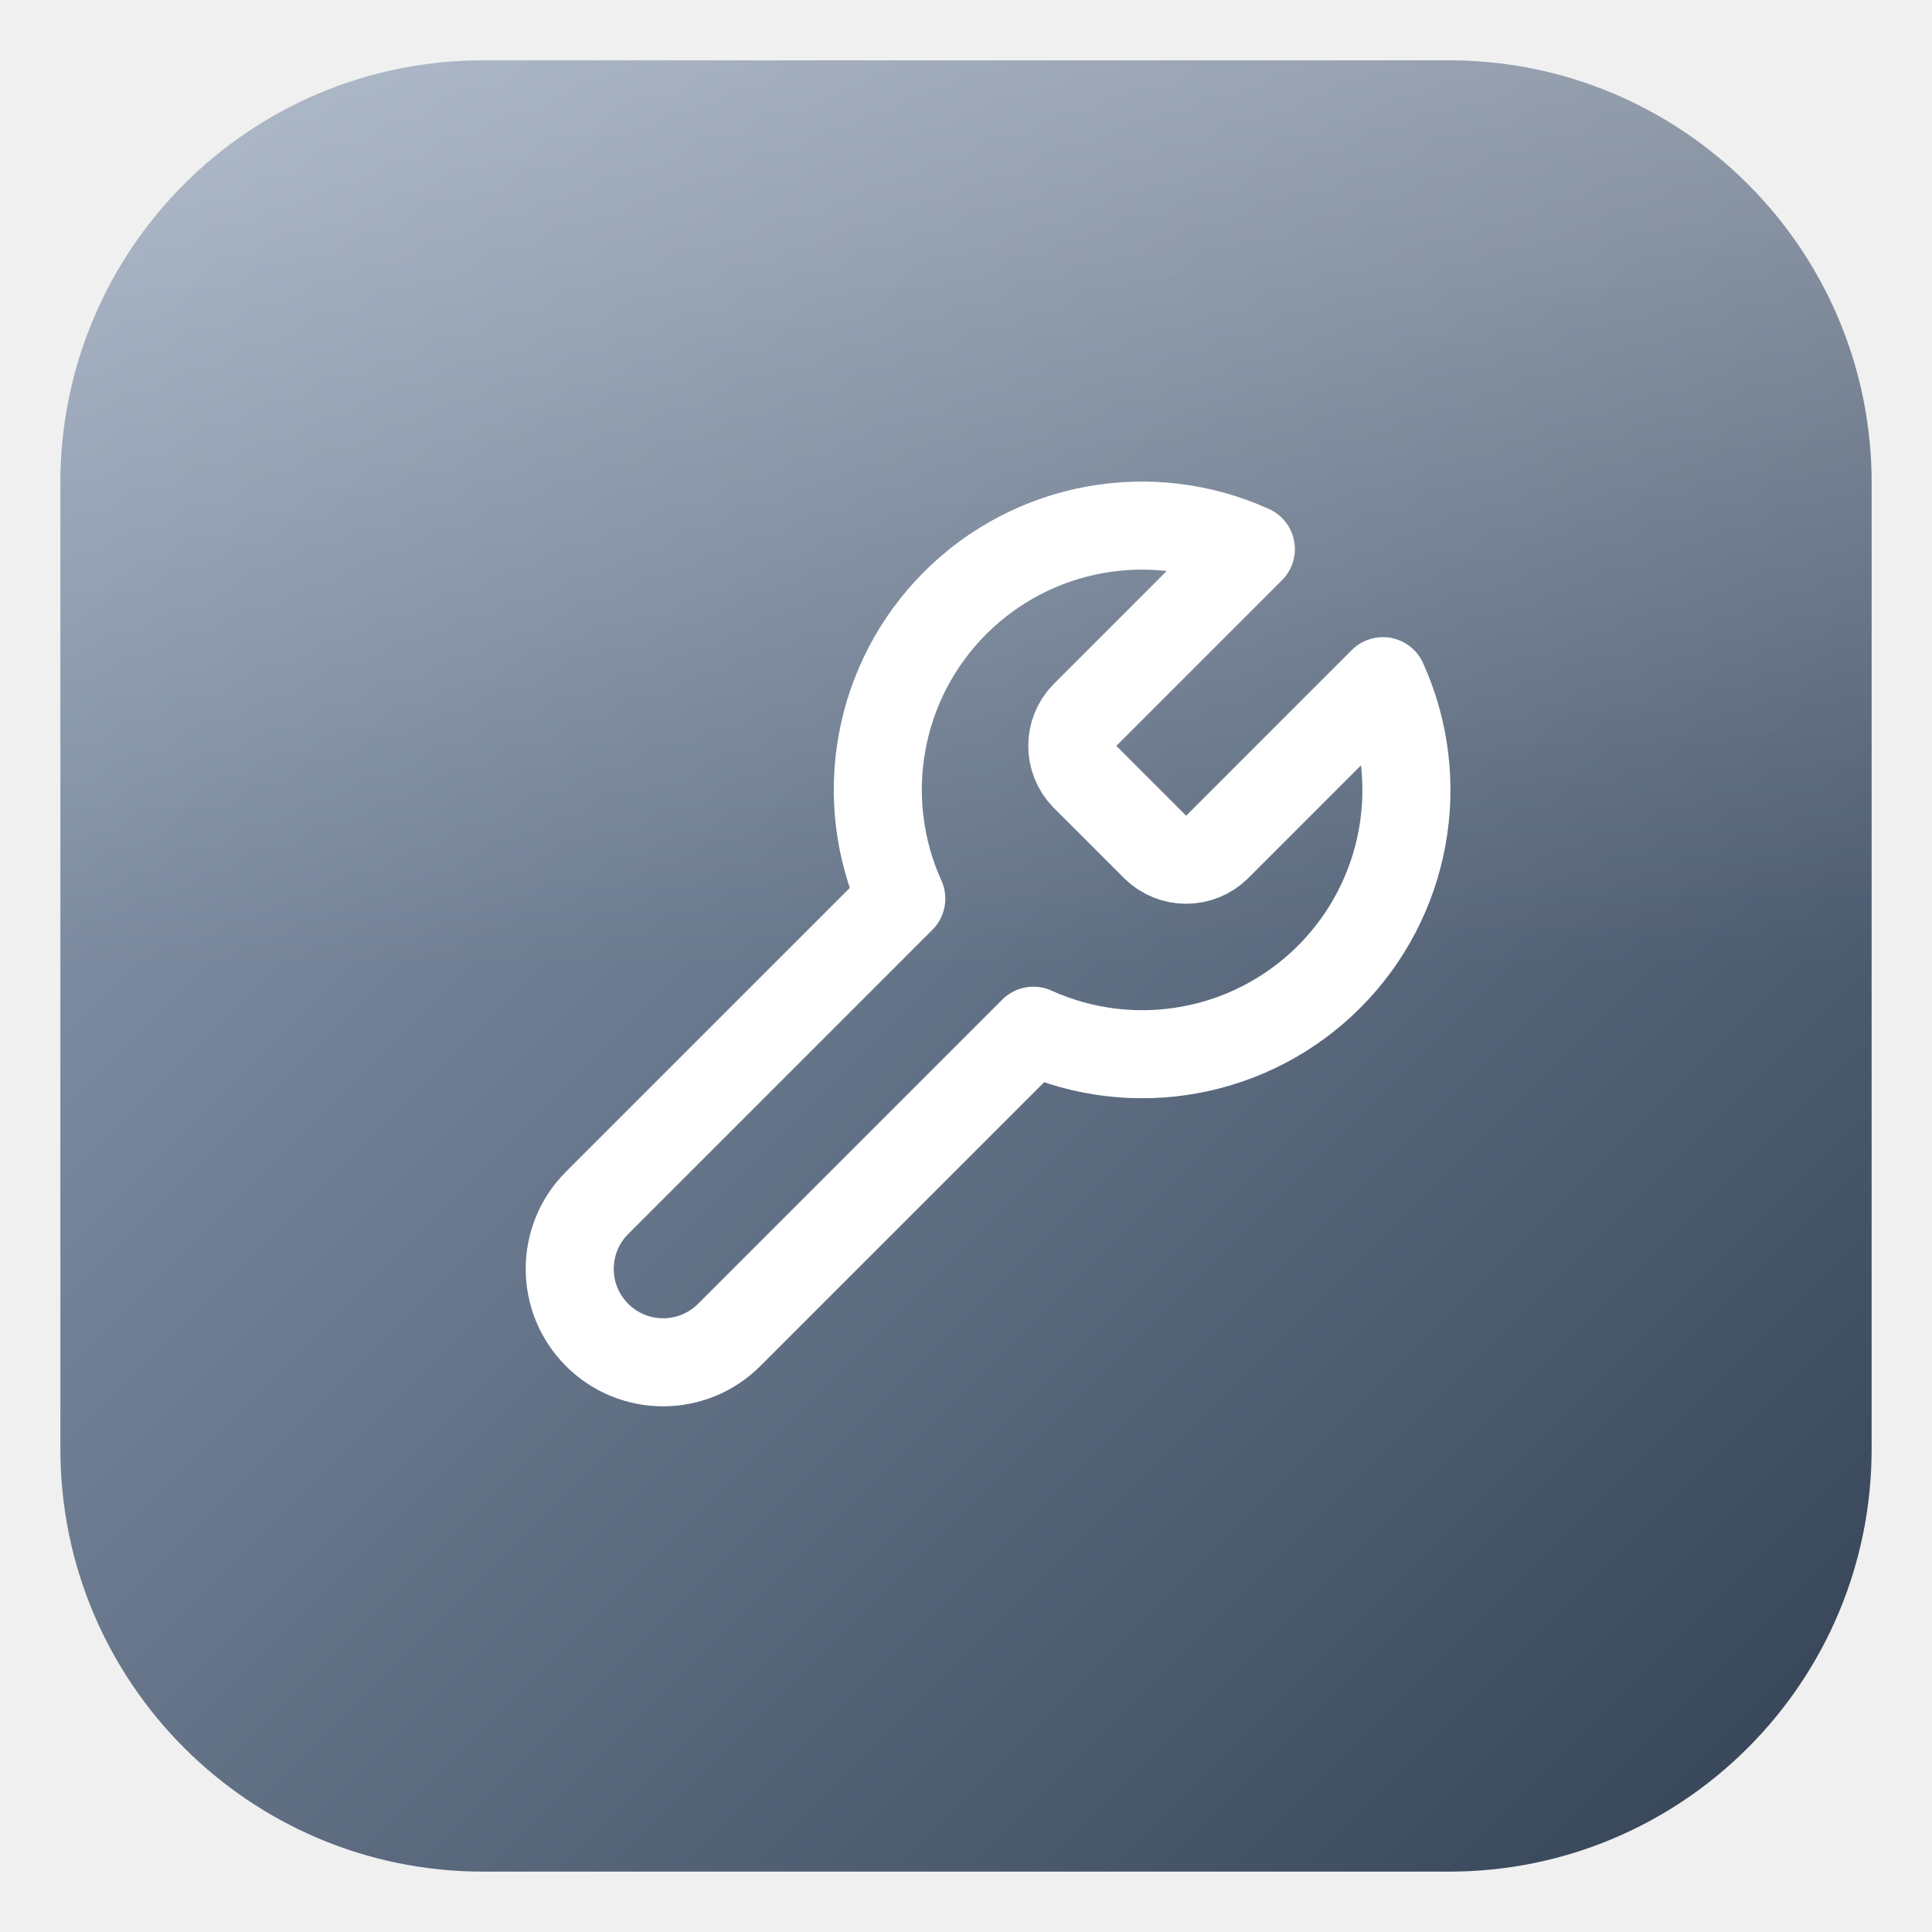
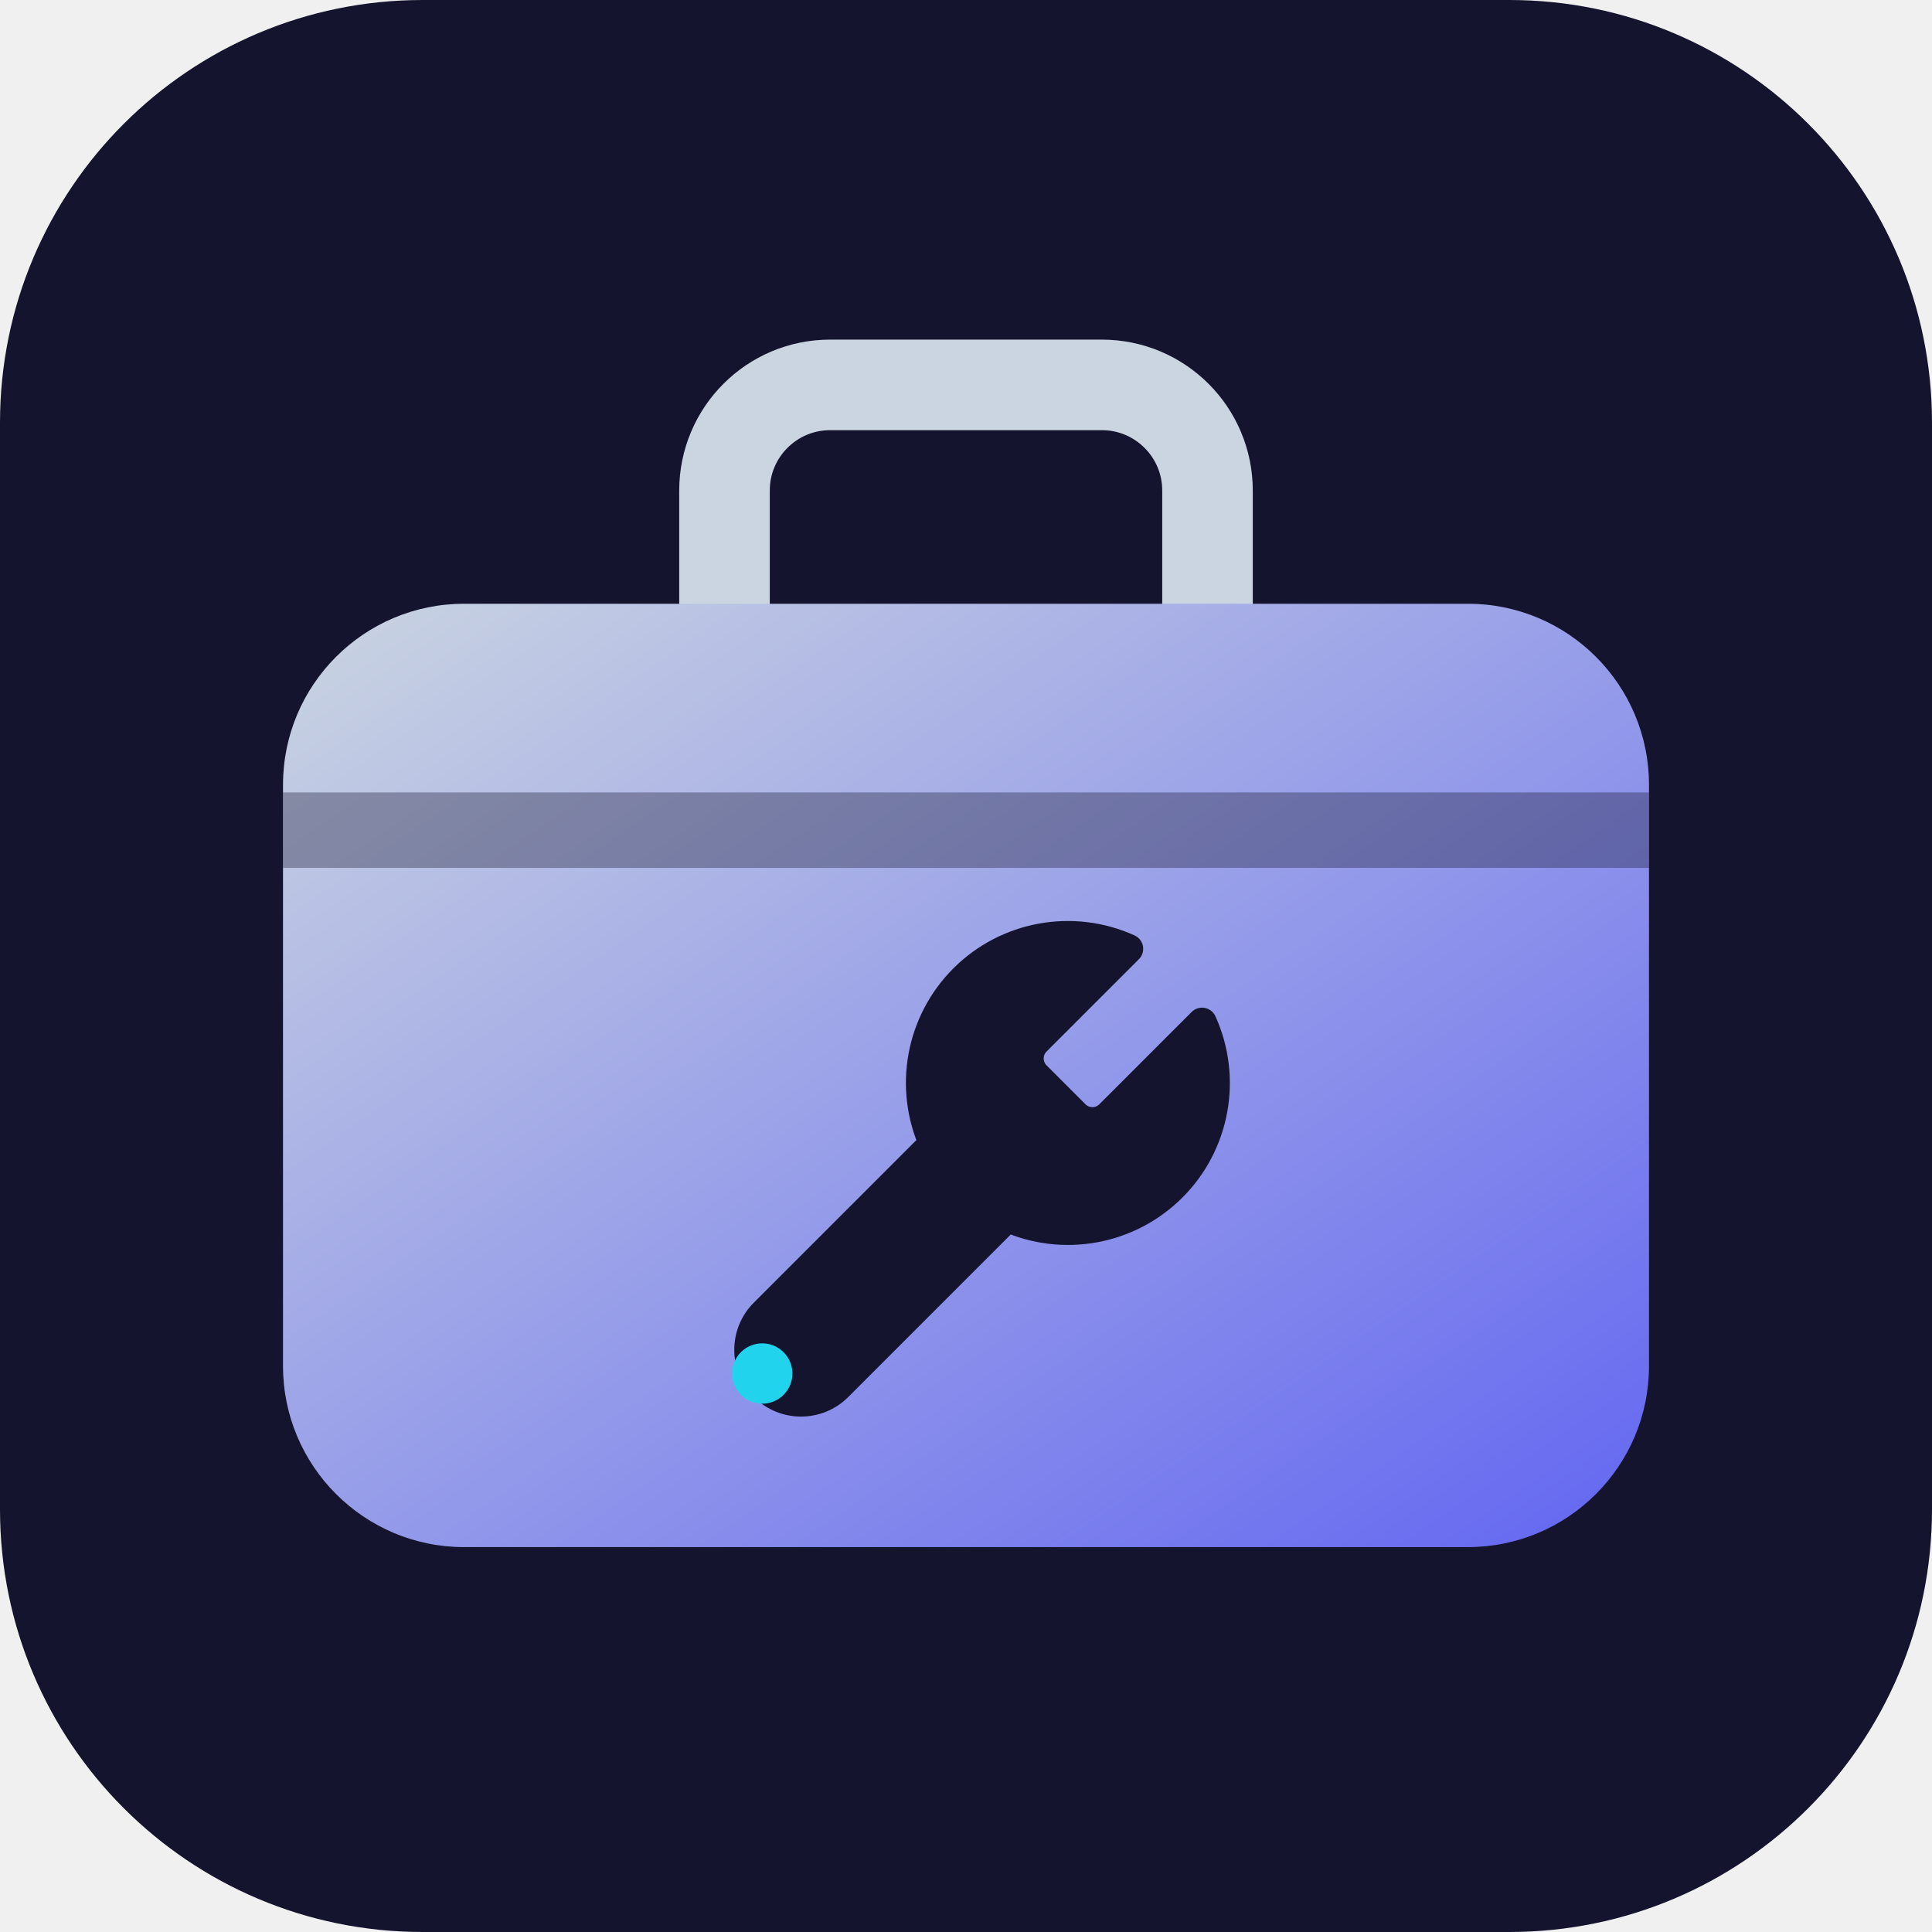
- <svg xmlns="http://www.w3.org/2000/svg" width="512" height="512" viewBox="0 0 512 512">
+ <svg xmlns="http://www.w3.org/2000/svg" width="1024" height="1024" viewBox="0 0 1024 1024">
  <defs>
    <linearGradient id="g" x1="0" y1="0" x2="1" y2="1">
-       <stop offset="0" stop-color="#94a3b8" />
-       <stop offset="1" stop-color="#334155" />
+       <stop offset="0" stop-color="#cbd5e1" />
+       <stop offset="1" stop-color="#6366f1" />
    </linearGradient>
-     <linearGradient id="s" x1="0" y1="0" x2="0" y2="1">
-       <stop offset="0" stop-color="#fff" stop-opacity=".28" />
-       <stop offset=".5" stop-color="#fff" stop-opacity="0" />
+     <linearGradient id="c" x1="0" y1="0" x2="1" y2="1">
+       <stop offset="0" stop-color="#22d3ee" />
+       <stop offset="1" stop-color="#3b82f6" />
    </linearGradient>
  </defs>
-   <rect x="16" y="16" width="480" height="480" rx="112" fill="url(#g)" />
-   <rect x="16" y="16" width="480" height="480" rx="112" fill="url(#s)" />
-   <g transform="translate(116 116) scale(11.667)" fill="none" stroke="#fff" stroke-width="2" stroke-linecap="round" stroke-linejoin="round">
-     <path d="M14.7 6.3a1 1 0 0 0 0 1.4l1.6 1.6a1 1 0 0 0 1.4 0l3.77-3.77a6 6 0 0 1-7.94 7.94l-6.91 6.91a2.12 2.12 0 0 1-3-3l6.91-6.91a6 6 0 0 1 7.94-7.94l-3.76 3.76z" />
+   <rect width="1024" height="1024" rx="224" fill="#14142e" />
+   <path d="M384 330v-70a56 56 0 0 1 56-56h144a56 56 0 0 1 56 56v70" fill="none" stroke="#cbd5e1" stroke-width="48" />
+   <rect x="150" y="320" width="724" height="500" rx="96" fill="url(#g)" />
+   <rect x="150" y="420" width="724" height="40" fill="#14142e" opacity=".35" />
+   <g transform="translate(358 470) scale(13)">
+     <path d="M14.7 6.3a1 1 0 0 0 0 1.4l1.6 1.6a1 1 0 0 0 1.4 0l3.77-3.77a6 6 0 0 1-7.94 7.94l-6.91 6.91a2.12 2.12 0 0 1-3-3l6.91-6.91a6 6 0 0 1 7.94-7.94l-3.76 3.76z" fill="#14142e" stroke="#14142e" stroke-width="1.2" stroke-linejoin="round" />
  </g>
+   <circle cx="404" cy="728" r="16" fill="#22d3ee" />
</svg>
